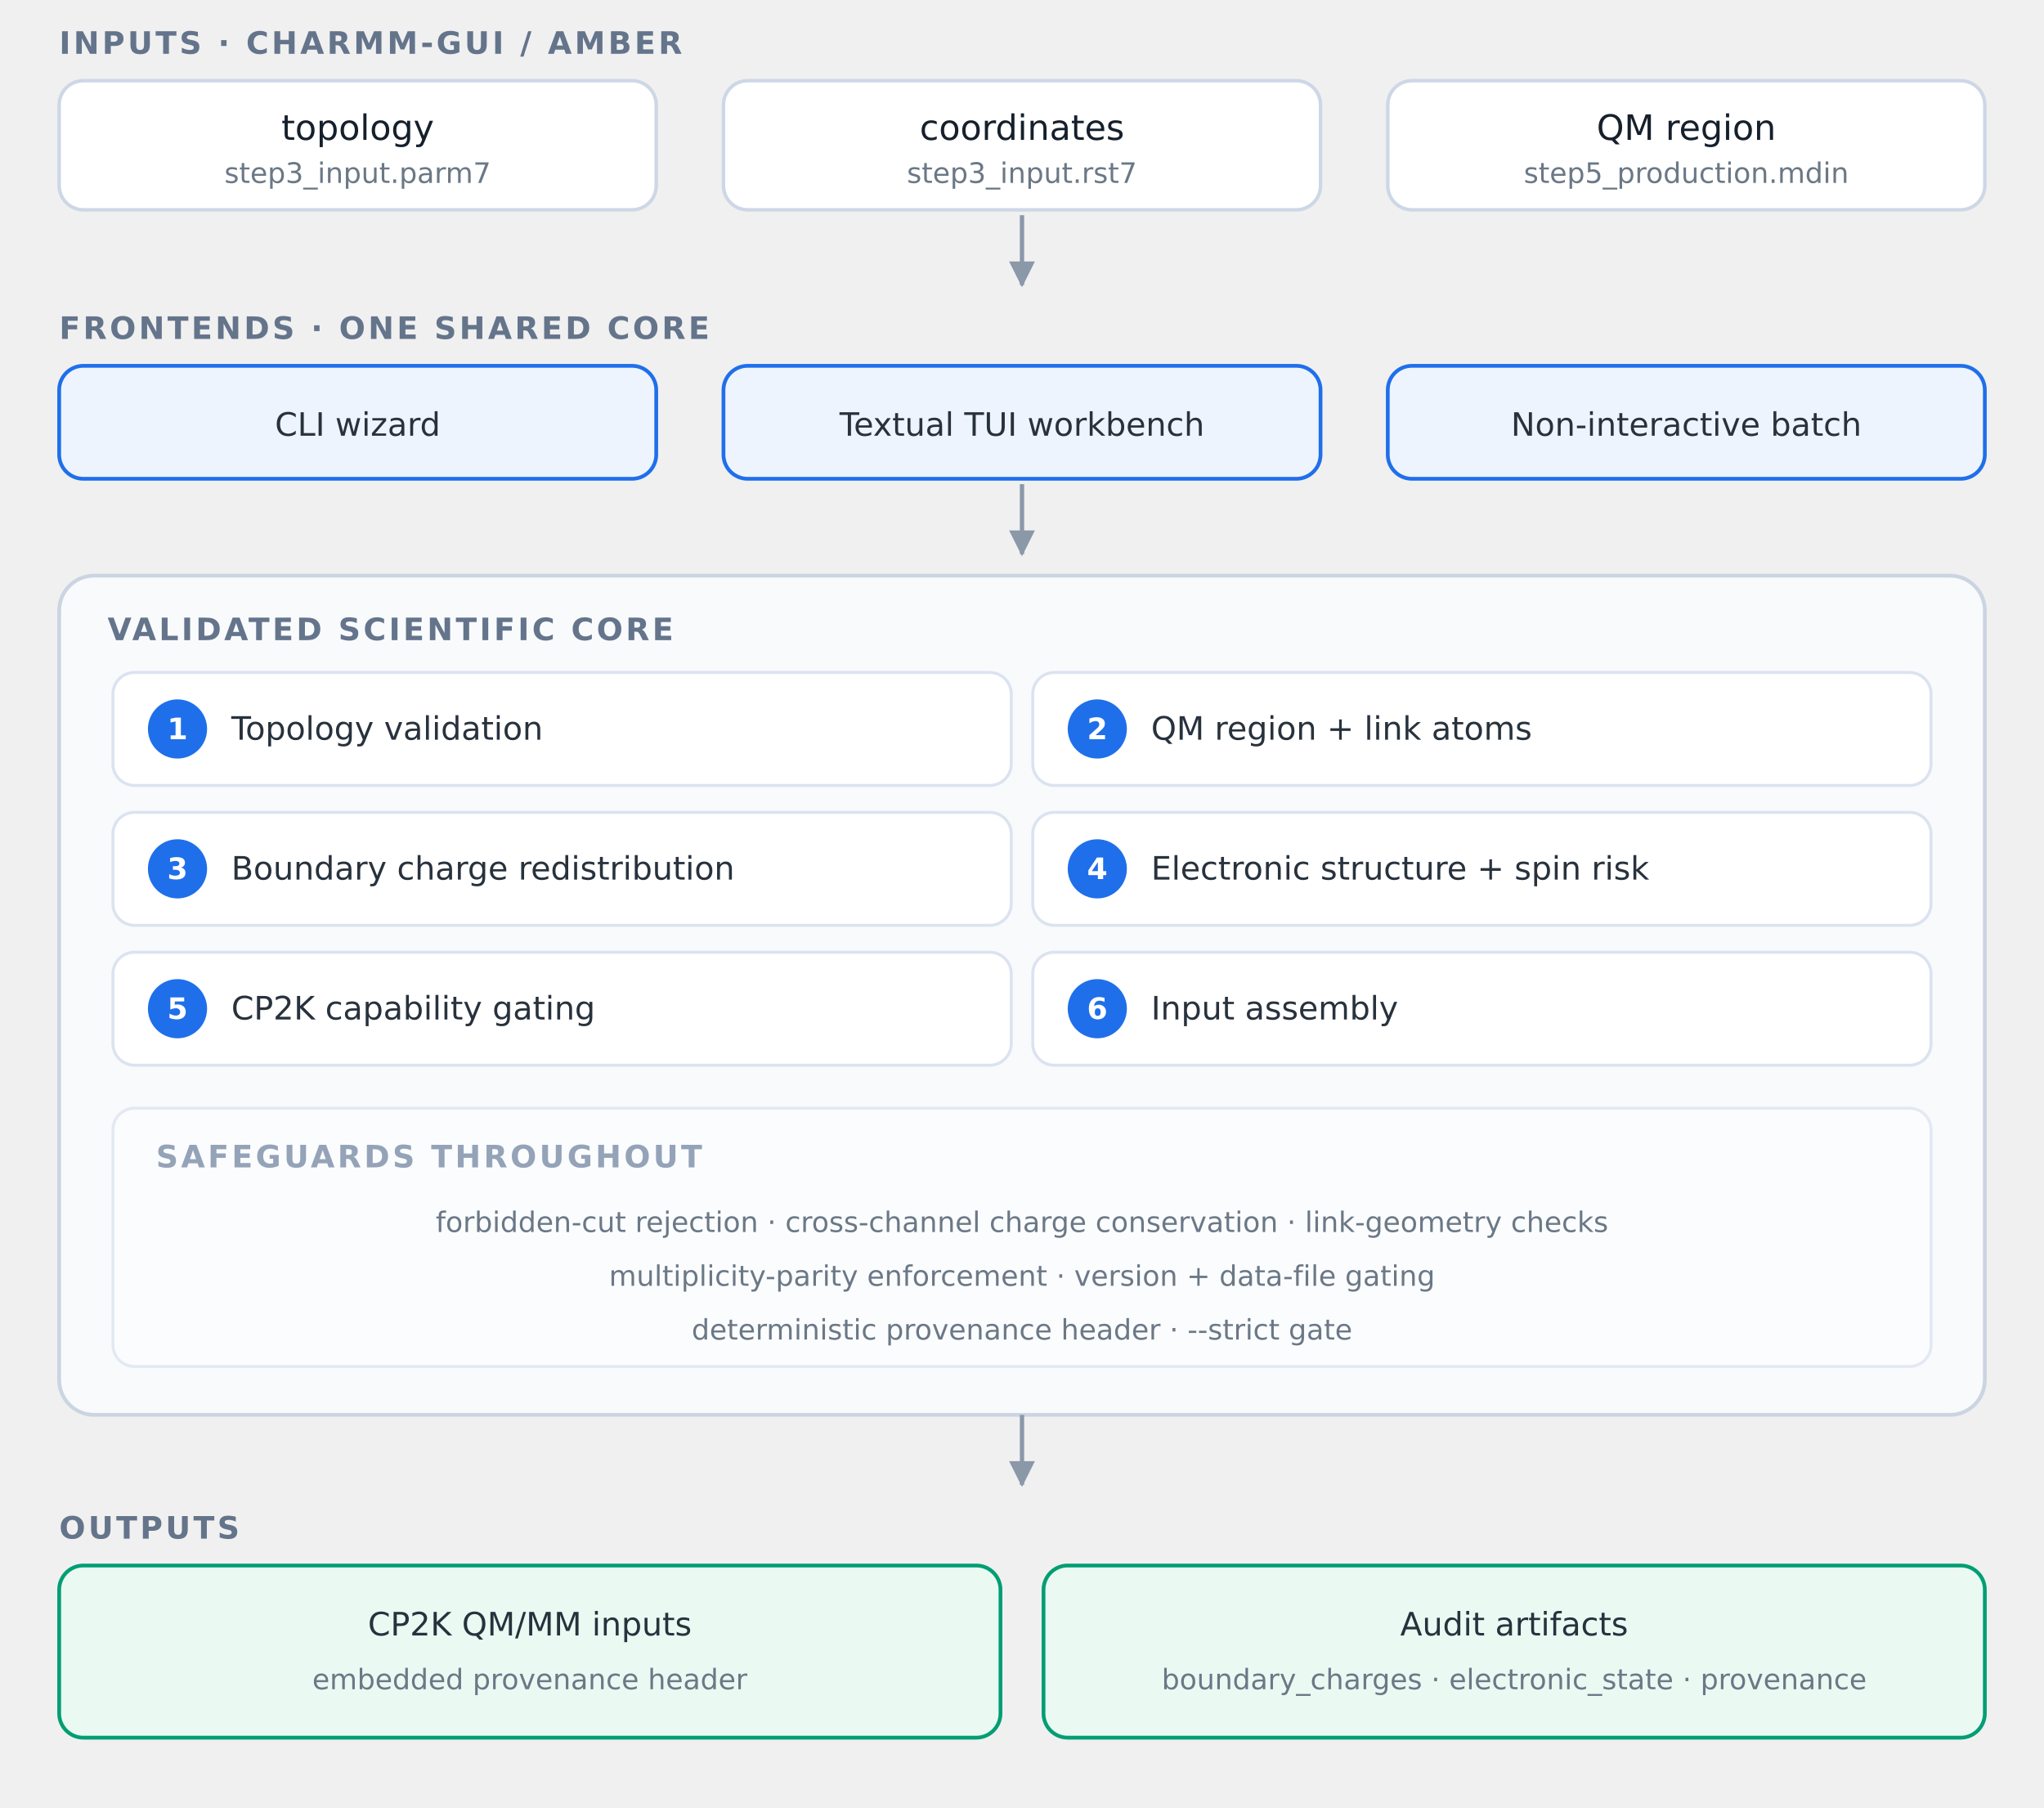
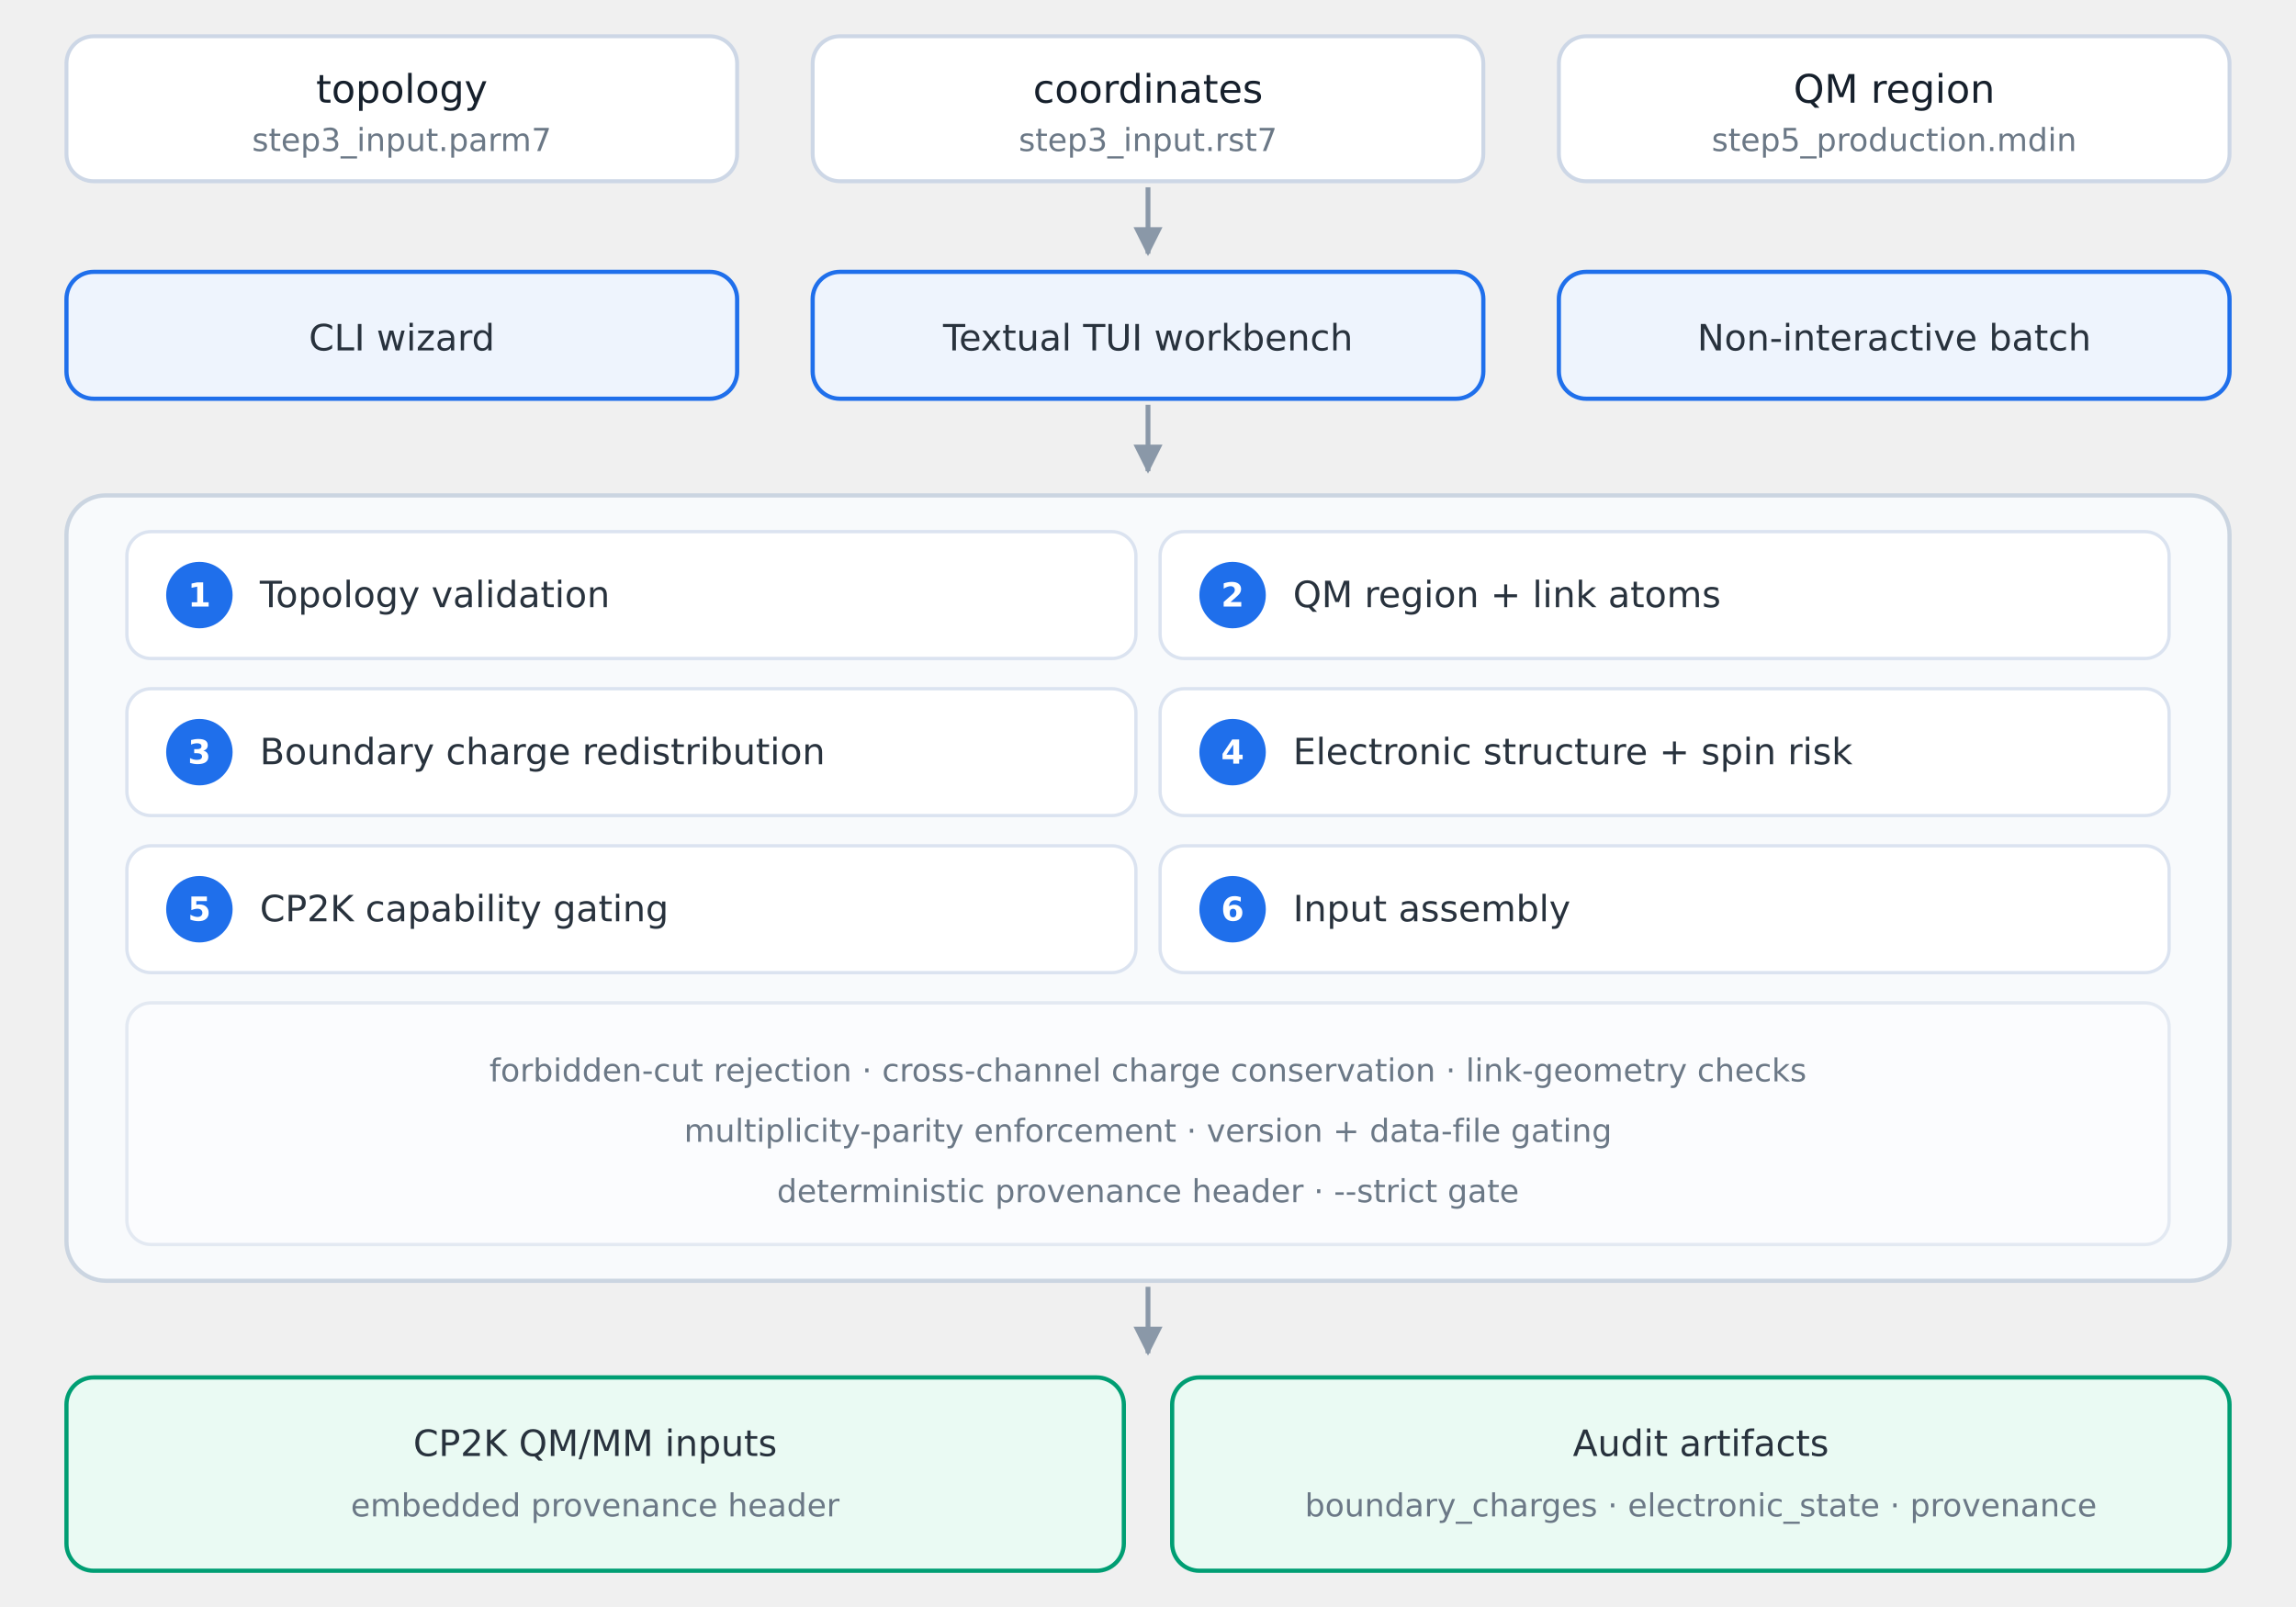
- <svg xmlns="http://www.w3.org/2000/svg" viewBox="0 0 760 672" width="760" height="672" role="img" aria-label="charmmgui2cp2k architecture and data flow">
+ <svg xmlns="http://www.w3.org/2000/svg" viewBox="0 0 760 532" width="760" height="532" role="img" aria-label="charmmgui2cp2k architecture and data flow">
  <defs>
    <marker id="arrow" markerWidth="9" markerHeight="9" refX="5.5" refY="3" orient="auto" markerUnits="strokeWidth">
      <path d="M0,0 L6,3 L0,6 Z" fill="#8a98a8" />
    </marker>
    <style>
      text{font-family:"DejaVu Sans","Arial","Helvetica",sans-serif;}
-       .band {fill:#64748b; font-size:11.5px; font-weight:700; letter-spacing:.09em;}
      .box  {fill:#ffffff; stroke:#cdd7e6; stroke-width:1.3;}
      .boxh {fill:#eef4fd; stroke:#1f6feb; stroke-width:1.4;}
      .core {fill:#f8fafc; stroke:#cbd5e1; stroke-width:1.4;}
      .step {fill:#ffffff; stroke:#dbe3f0; stroke-width:1.1;}
      .safe {fill:#fbfcfe; stroke:#e3e9f2; stroke-width:1.1;}
      .out  {fill:#eafaf3; stroke:#009E73; stroke-width:1.4;}
      .badge{fill:#1f6feb;}
      .bnum {fill:#ffffff; font-size:11px; font-weight:700; text-anchor:middle; dominant-baseline:central;}
      .t    {fill:#16202c; font-size:13px; text-anchor:middle;}
      .ts   {fill:#28323d; font-size:12px;}
      .tc   {fill:#28323d; font-size:12px; text-anchor:middle;}
      .tsub {fill:#6b7886; font-size:10.5px; text-anchor:middle;}
      .flow {stroke:#8a98a8; stroke-width:1.6; fill:none;}
    </style>
  </defs>
-   <text class="band" x="22" y="20">INPUTS · CHARMM-GUI / AMBER</text>
-   <rect class="box" x="22" y="30" width="222" height="48" rx="9" />
-   <rect class="box" x="269" y="30" width="222" height="48" rx="9" />
-   <rect class="box" x="516" y="30" width="222" height="48" rx="9" />
-   <text class="t" x="133" y="52">topology</text>
-   <text class="tsub" x="133" y="68">step3_input.parm7</text>
-   <text class="t" x="380" y="52">coordinates</text>
-   <text class="tsub" x="380" y="68">step3_input.rst7</text>
-   <text class="t" x="627" y="52">QM region</text>
-   <text class="tsub" x="627" y="68">step5_production.mdin</text>
-   <path class="flow" d="M380,80 L380,106" marker-end="url(#arrow)" />
-   <text class="band" x="22" y="126">FRONTENDS · ONE SHARED CORE</text>
-   <rect class="boxh" x="22" y="136" width="222" height="42" rx="9" />
-   <rect class="boxh" x="269" y="136" width="222" height="42" rx="9" />
-   <rect class="boxh" x="516" y="136" width="222" height="42" rx="9" />
-   <text class="tc" x="133" y="162">CLI wizard</text>
-   <text class="tc" x="380" y="162">Textual TUI workbench</text>
-   <text class="tc" x="627" y="162">Non-interactive batch</text>
-   <path class="flow" d="M380,180 L380,206" marker-end="url(#arrow)" />
-   <rect class="core" x="22" y="214" width="716" height="312" rx="13" />
-   <text class="band" x="40" y="238">VALIDATED SCIENTIFIC CORE</text>
+   <rect class="box" x="22" y="12" width="222" height="48" rx="9" />
+   <rect class="box" x="269" y="12" width="222" height="48" rx="9" />
+   <rect class="box" x="516" y="12" width="222" height="48" rx="9" />
+   <text class="t" x="133" y="34">topology</text>
+   <text class="tsub" x="133" y="50">step3_input.parm7</text>
+   <text class="t" x="380" y="34">coordinates</text>
+   <text class="tsub" x="380" y="50">step3_input.rst7</text>
+   <text class="t" x="627" y="34">QM region</text>
+   <text class="tsub" x="627" y="50">step5_production.mdin</text>
+   <path class="flow" d="M380,62 L380,84" marker-end="url(#arrow)" />
+   <rect class="boxh" x="22" y="90" width="222" height="42" rx="9" />
+   <rect class="boxh" x="269" y="90" width="222" height="42" rx="9" />
+   <rect class="boxh" x="516" y="90" width="222" height="42" rx="9" />
+   <text class="tc" x="133" y="116">CLI wizard</text>
+   <text class="tc" x="380" y="116">Textual TUI workbench</text>
+   <text class="tc" x="627" y="116">Non-interactive batch</text>
+   <path class="flow" d="M380,134 L380,156" marker-end="url(#arrow)" />
+   <rect class="core" x="22" y="164" width="716" height="260" rx="13" />
  <g>
-     <rect class="step" x="42" y="250" width="334" height="42" rx="8" />
-     <circle class="badge" cx="66" cy="271" r="11" />
-     <text class="bnum" x="66" y="271">1</text>
-     <text class="ts" x="86" y="275">Topology validation</text>
-     <rect class="step" x="384" y="250" width="334" height="42" rx="8" />
-     <circle class="badge" cx="408" cy="271" r="11" />
-     <text class="bnum" x="408" y="271">2</text>
-     <text class="ts" x="428" y="275">QM region + link atoms</text>
-     <rect class="step" x="42" y="302" width="334" height="42" rx="8" />
-     <circle class="badge" cx="66" cy="323" r="11" />
-     <text class="bnum" x="66" y="323">3</text>
-     <text class="ts" x="86" y="327">Boundary charge redistribution</text>
-     <rect class="step" x="384" y="302" width="334" height="42" rx="8" />
-     <circle class="badge" cx="408" cy="323" r="11" />
-     <text class="bnum" x="408" y="323">4</text>
-     <text class="ts" x="428" y="327">Electronic structure + spin risk</text>
-     <rect class="step" x="42" y="354" width="334" height="42" rx="8" />
-     <circle class="badge" cx="66" cy="375" r="11" />
-     <text class="bnum" x="66" y="375">5</text>
-     <text class="ts" x="86" y="379">CP2K capability gating</text>
-     <rect class="step" x="384" y="354" width="334" height="42" rx="8" />
-     <circle class="badge" cx="408" cy="375" r="11" />
-     <text class="bnum" x="408" y="375">6</text>
-     <text class="ts" x="428" y="379">Input assembly</text>
-     <rect class="safe" x="42" y="412" width="676" height="96" rx="8" />
-     <text class="band" x="58" y="434" style="fill:#94a3b8;">SAFEGUARDS THROUGHOUT</text>
-     <text class="tsub" x="380" y="458">forbidden-cut rejection · cross-channel charge conservation · link-geometry checks</text>
-     <text class="tsub" x="380" y="478">multiplicity-parity enforcement · version + data-file gating</text>
-     <text class="tsub" x="380" y="498">deterministic provenance header · --strict gate</text>
+     <rect class="step" x="42" y="176" width="334" height="42" rx="8" />
+     <circle class="badge" cx="66" cy="197" r="11" />
+     <text class="bnum" x="66" y="197">1</text>
+     <text class="ts" x="86" y="201">Topology validation</text>
+     <rect class="step" x="384" y="176" width="334" height="42" rx="8" />
+     <circle class="badge" cx="408" cy="197" r="11" />
+     <text class="bnum" x="408" y="197">2</text>
+     <text class="ts" x="428" y="201">QM region + link atoms</text>
+     <rect class="step" x="42" y="228" width="334" height="42" rx="8" />
+     <circle class="badge" cx="66" cy="249" r="11" />
+     <text class="bnum" x="66" y="249">3</text>
+     <text class="ts" x="86" y="253">Boundary charge redistribution</text>
+     <rect class="step" x="384" y="228" width="334" height="42" rx="8" />
+     <circle class="badge" cx="408" cy="249" r="11" />
+     <text class="bnum" x="408" y="249">4</text>
+     <text class="ts" x="428" y="253">Electronic structure + spin risk</text>
+     <rect class="step" x="42" y="280" width="334" height="42" rx="8" />
+     <circle class="badge" cx="66" cy="301" r="11" />
+     <text class="bnum" x="66" y="301">5</text>
+     <text class="ts" x="86" y="305">CP2K capability gating</text>
+     <rect class="step" x="384" y="280" width="334" height="42" rx="8" />
+     <circle class="badge" cx="408" cy="301" r="11" />
+     <text class="bnum" x="408" y="301">6</text>
+     <text class="ts" x="428" y="305">Input assembly</text>
+     <rect class="safe" x="42" y="332" width="676" height="80" rx="8" />
+     <text class="tsub" x="380" y="358">forbidden-cut rejection · cross-channel charge conservation · link-geometry checks</text>
+     <text class="tsub" x="380" y="378">multiplicity-parity enforcement · version + data-file gating</text>
+     <text class="tsub" x="380" y="398">deterministic provenance header · --strict gate</text>
  </g>
-   <path class="flow" d="M380,526 L380,552" marker-end="url(#arrow)" />
-   <text class="band" x="22" y="572">OUTPUTS</text>
-   <rect class="out" x="22" y="582" width="350" height="64" rx="9" />
-   <rect class="out" x="388" y="582" width="350" height="64" rx="9" />
-   <text class="tc" x="197" y="608">CP2K QM/MM inputs</text>
-   <text class="tsub" x="197" y="628">embedded provenance header</text>
-   <text class="tc" x="563" y="608">Audit artifacts</text>
-   <text class="tsub" x="563" y="628">boundary_charges · electronic_state · provenance</text>
+   <path class="flow" d="M380,426 L380,448" marker-end="url(#arrow)" />
+   <rect class="out" x="22" y="456" width="350" height="64" rx="9" />
+   <rect class="out" x="388" y="456" width="350" height="64" rx="9" />
+   <text class="tc" x="197" y="482">CP2K QM/MM inputs</text>
+   <text class="tsub" x="197" y="502">embedded provenance header</text>
+   <text class="tc" x="563" y="482">Audit artifacts</text>
+   <text class="tsub" x="563" y="502">boundary_charges · electronic_state · provenance</text>
</svg>
